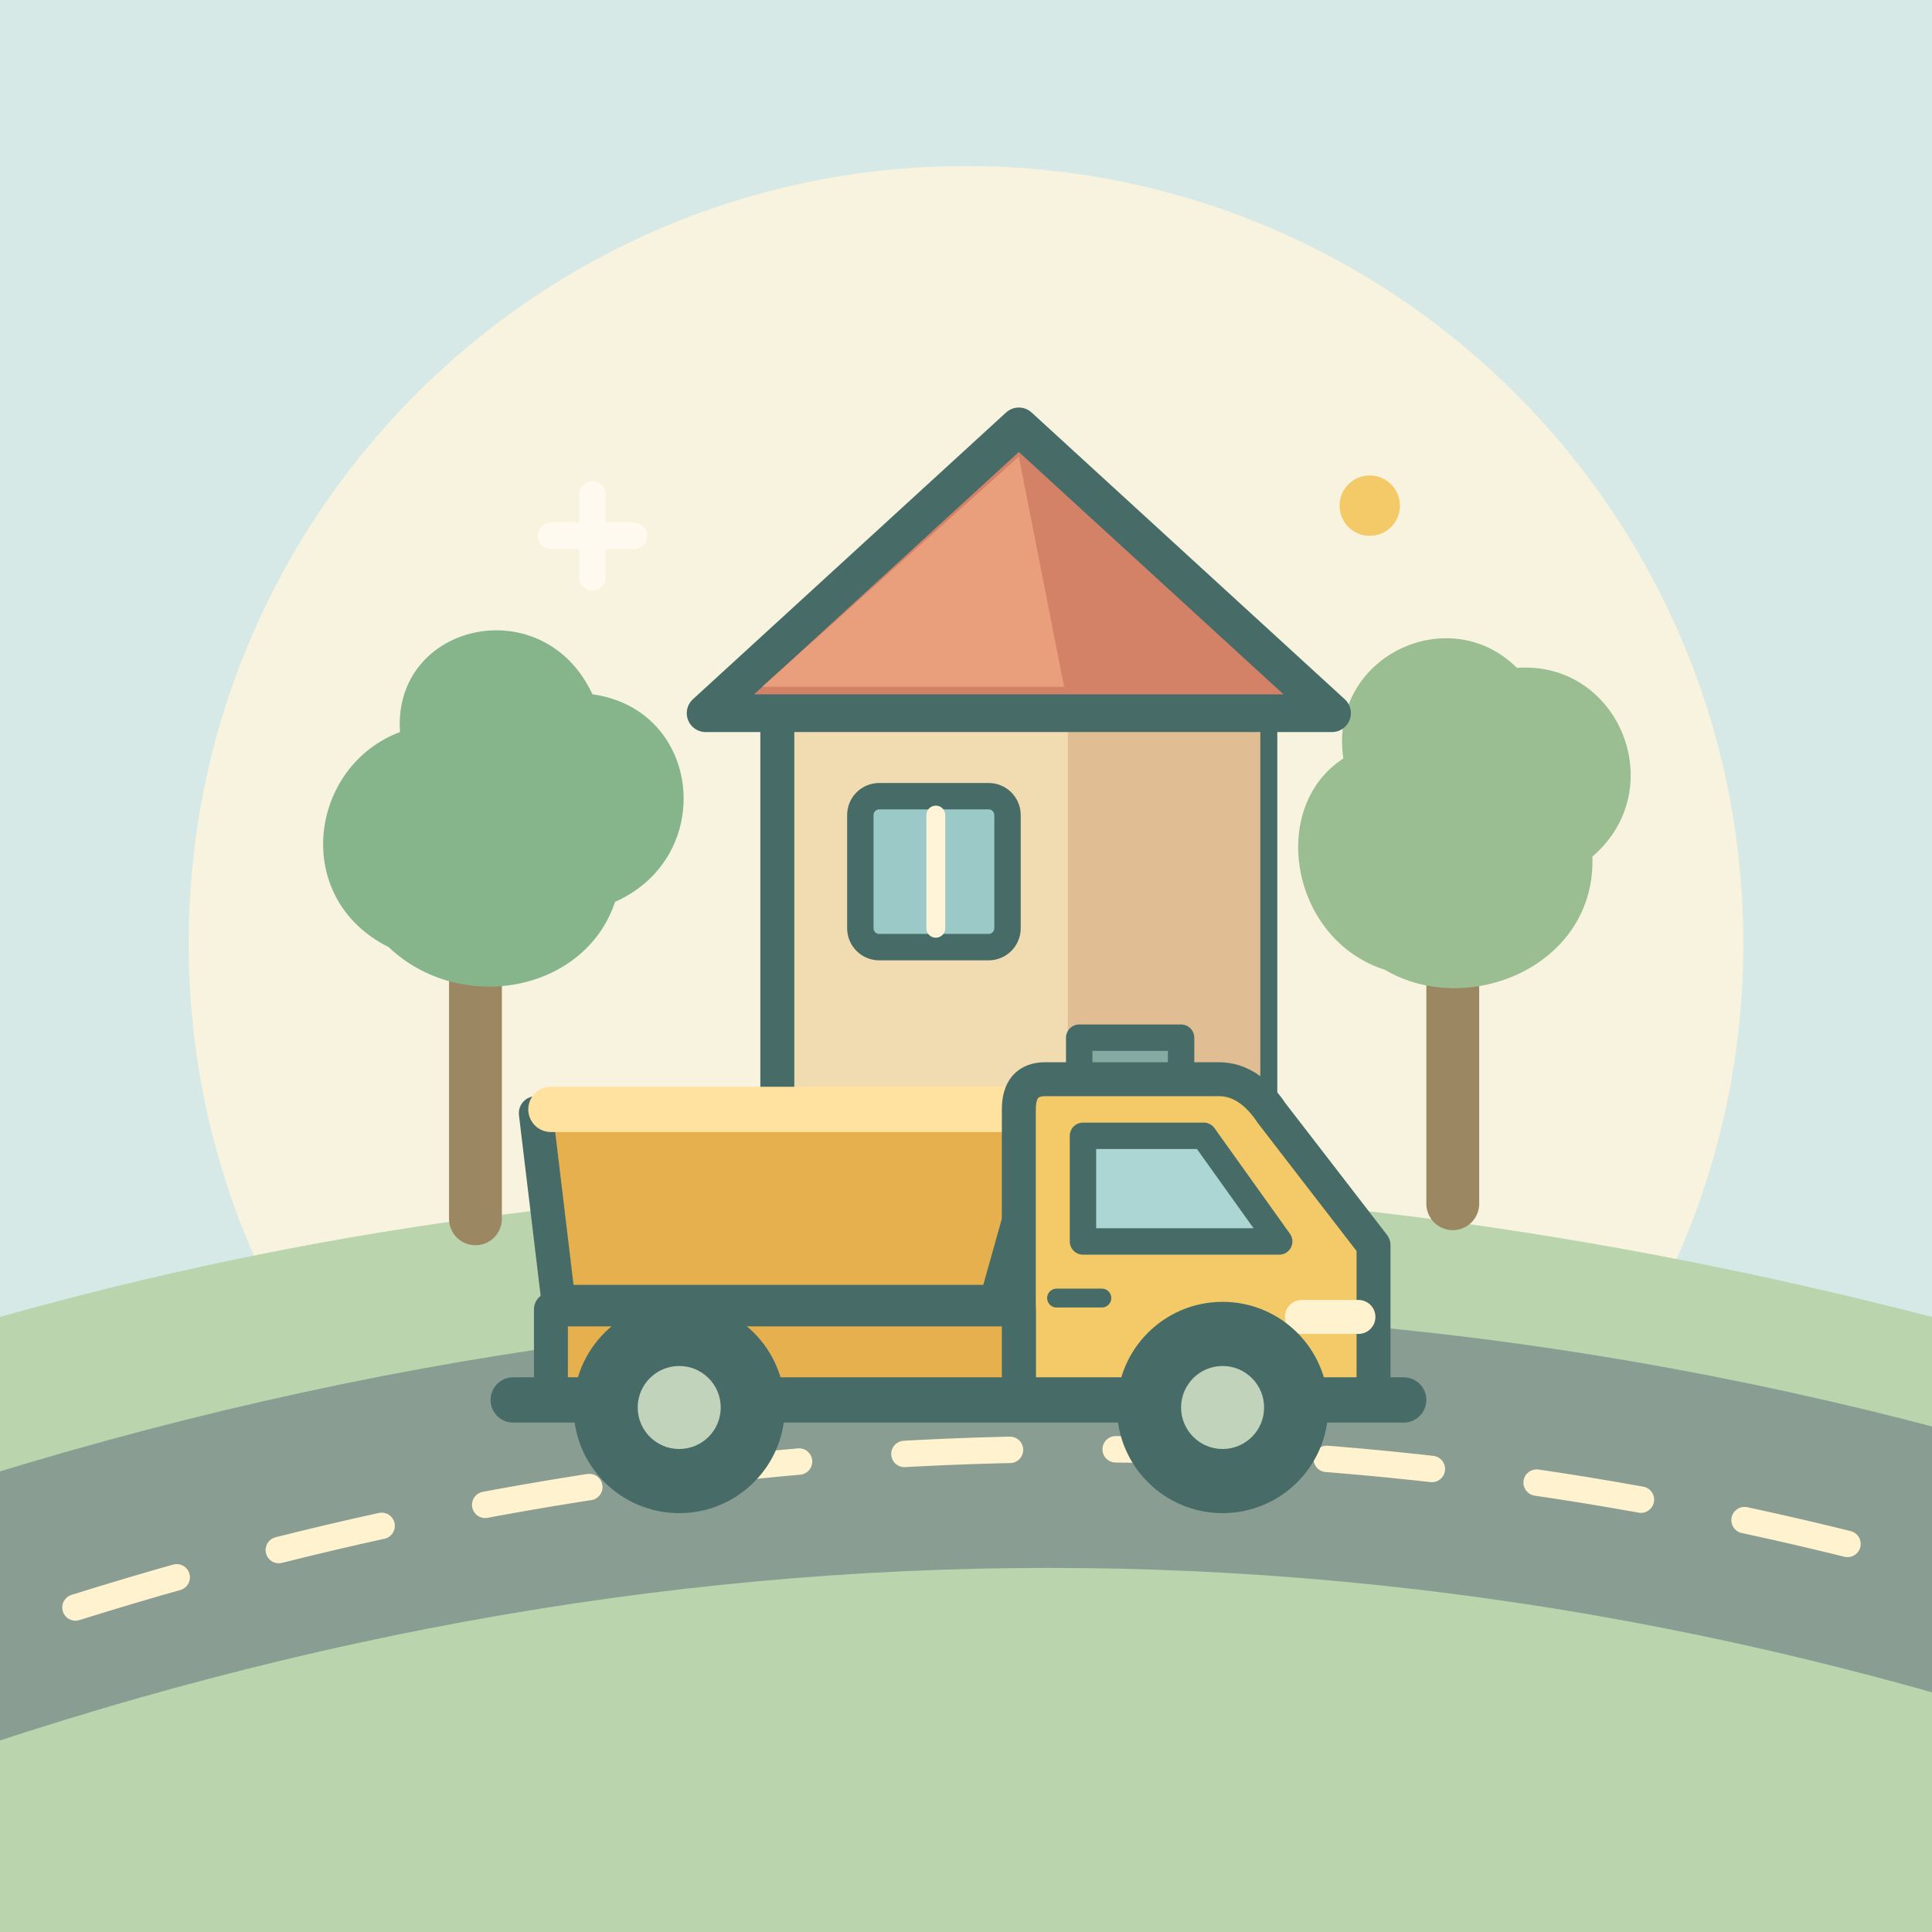
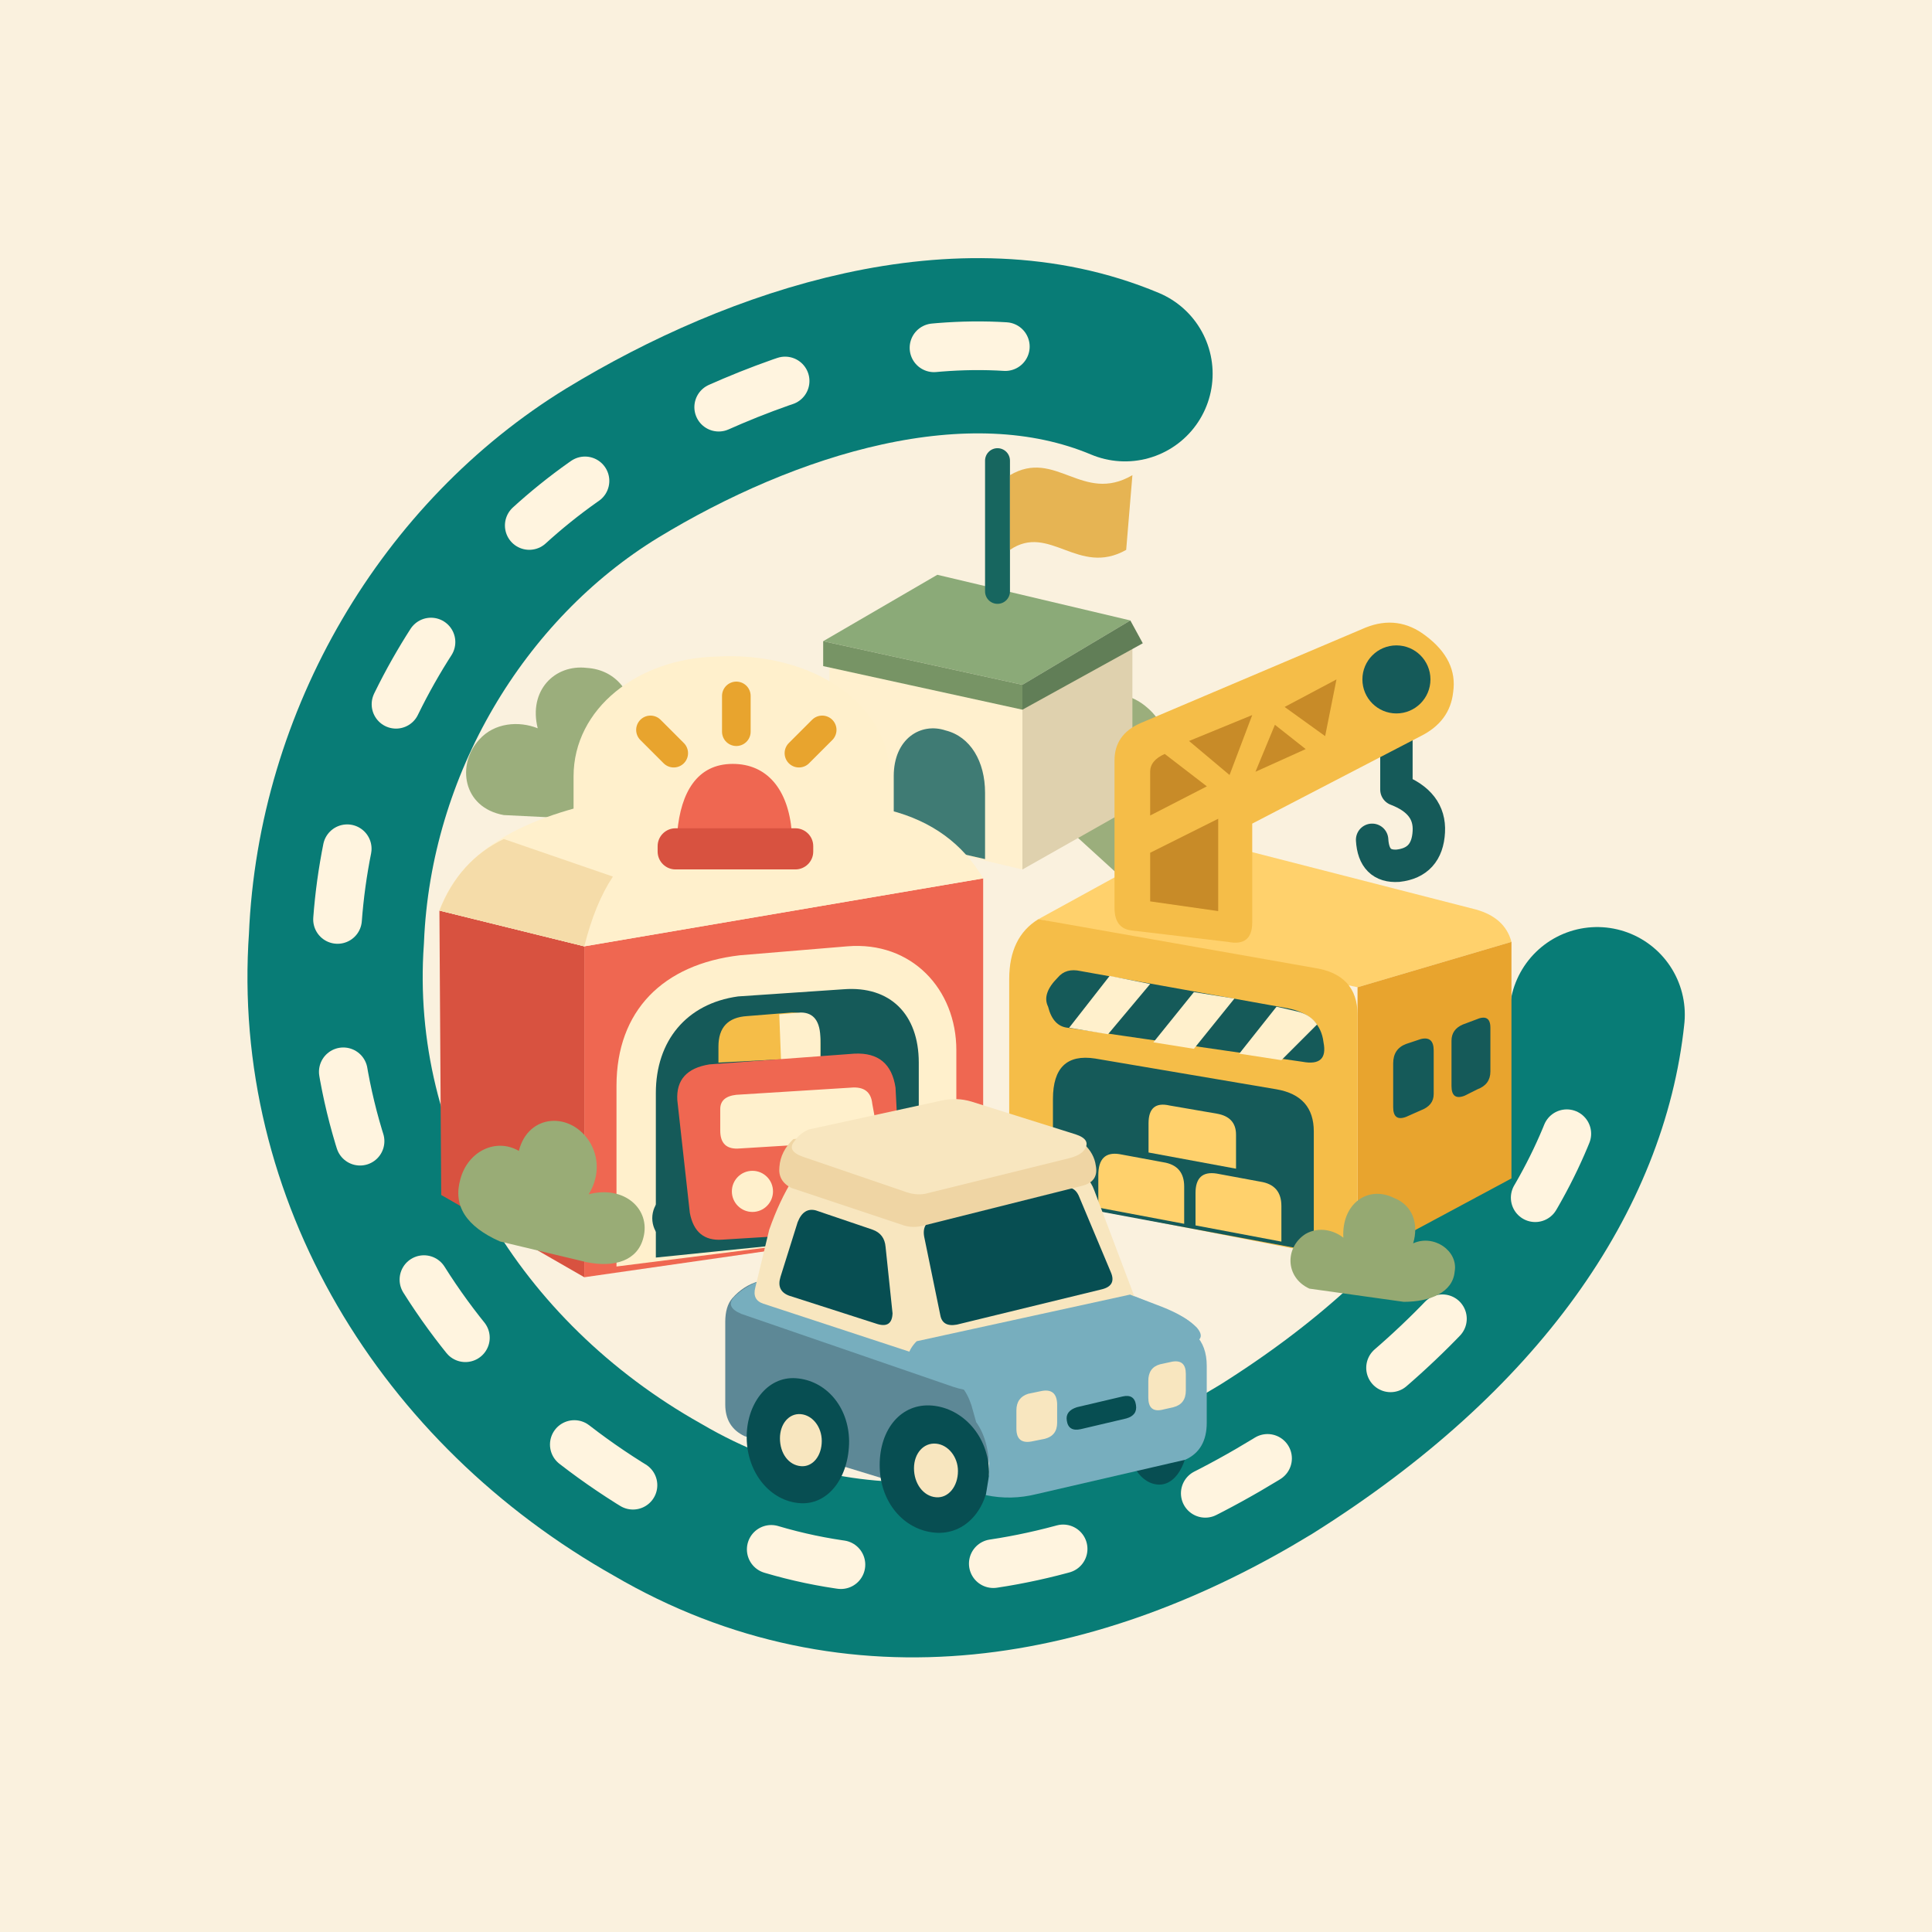
- <svg xmlns="http://www.w3.org/2000/svg" width="512" height="512" viewBox="0 0 512 512">
-   <rect width="512" height="512" fill="#d7e9e6" />
-   <circle cx="256" cy="250" r="206" fill="#f7f3df" />
-   <path d="M0 349Q245 280 512 349V512H0Z" fill="#bad4ad" />
-   <path d="M-64 448Q259 323 576 433" fill="none" stroke="#8a9d92" stroke-width="68" />
-   <path d="M20 426Q259 351 493 410" fill="none" stroke="#fff2ce" stroke-width="7" stroke-linecap="round" stroke-dasharray="28 28" />
-   <g stroke="#476c68" stroke-linejoin="round" stroke-linecap="round">
-     <path d="M126 257v66" fill="none" stroke="#9b8762" stroke-width="14" />
-     <path d="M385 249v70" fill="none" stroke="#9b8762" stroke-width="14" />
-     <path d="M103 251c-26-13-21-48 3-57-2-29 38-38 51-10 29 4 33 43 6 55-8 24-41 30-60 12Z" fill="#87b58b" stroke="none" />
-     <path d="M367 257c-25-8-31-43-11-56-4-27 28-42 46-24 27-2 41 32 20 50 1 29-33 43-55 30Z" fill="#9abd91" stroke="none" />
-     <path d="M206 188h128v140H206Z" fill="#f1dbb1" stroke-width="9" />
-     <path d="M283 188h51v140h-51Z" fill="#e0bd92" stroke="none" />
-     <path d="m187 189 83-76 83 76Z" fill="#d38268" stroke-width="10" />
-     <path d="m202 182 68-61 12 61Z" fill="#e99e7c" stroke="none" />
-     <rect x="228" y="211" width="39" height="40" rx="5" fill="#9ac9c7" stroke-width="7" />
-     <path d="M248 216v30" stroke="#fff4d7" stroke-width="5" />
-     <path d="M286 275h27v53h-27Z" fill="#85aaa1" stroke-width="7" />
-     <path d="M142 295h136l-14 50H148Z" fill="#e5b04d" stroke-width="9" />
-     <path d="M146 294h132" stroke="#ffe1a0" stroke-width="12" />
-     <path d="M277 286h46q8 0 14 9l27 35v40H270v-76q0-8 7-8Z" fill="#f4c967" stroke-width="9" />
-     <path d="M287 301h32l20 28h-52Z" fill="#abd6d3" stroke-width="7" />
-     <path d="M146 347h124v23H146Z" fill="#e5b04d" stroke-width="9" />
-     <path d="M136 371h236" stroke-width="12" />
-     <path d="M345 349h15" stroke="#fff3cf" stroke-width="9" />
-     <path d="M280 344h12" stroke-width="5" />
-     <circle cx="180" cy="373" r="25" fill="#476c68" stroke-width="6" />
-     <circle cx="324" cy="373" r="25" fill="#476c68" stroke-width="6" />
-     <circle cx="180" cy="373" r="11" fill="#c1d3bb" stroke="none" />
-     <circle cx="324" cy="373" r="11" fill="#c1d3bb" stroke="none" />
+ <svg xmlns="http://www.w3.org/2000/svg" viewBox="0 0 1024 1024" width="1024" height="1024">
+   <rect width="1024" height="1024" fill="#FAF1DE" />
+   <g id="road-loop" transform="translate(71.68 47.6) scale(.86)">
+     <g id="road">
+       <path d="M610 175C510 133 386 174 294 230C196 290 129 402 124 523C114 665 194 797 322 869C445 941 579 916 697 844C826 763 891 665 901 570" fill="none" stroke="#087C76" stroke-width="108" stroke-linecap="round" />
+       <path id="uniform-lane-markings" d="M610 175C510 133 386 174 294 230C196 290 129 402 124 523C114 665 194 797 322 869C445 941 579 916 697 844C826 763 891 665 901 570" fill="none" stroke="#FFF4DF" stroke-width="30" stroke-linecap="round" stroke-dasharray="44 94.248" stroke-dashoffset="62.248" />
+     </g>
  </g>
-   <path d="M157 131v22m-11-11h22" stroke="#fffaf0" stroke-width="7" stroke-linecap="round" />
-   <circle cx="363" cy="134" r="8" fill="#f4c967" />
+   <g id="town-content" transform="translate(0 -48)">
+     <g id="rear-greenery" fill="#9BAE7C">
+       <path d="M267 480 C245 476 242 453 254 440 C262 431 275 430 285 434 C280 414 294 400 311 402 C327 403 336 416 336 431 C352 420 373 429 375 447 C379 463 365 477 348 484Z" />
+       <path d="M557 479 C545 463 551 443 567 438 C570 417 592 409 608 423 C621 434 620 450 615 462 C636 454 653 469 648 487 L591 510Z" />
+     </g>
+     <g id="small-town-building-enlarged" transform="matrix(1.1 0 0 1.1 -38.9 -31.25)">
+       <g id="small-town-building">
+         <path d="M435 383 L528 405 L528 491 L435 469Z" fill="#FFF0CE" />
+         <path d="M528 405 L581 375 L581 461 L528 491Z" fill="#DFD1AE" />
+         <path d="M432 381 L487 349 L580 371 L528 402Z" fill="#8BAA78" />
+         <path d="M432 381 L528 402 L528 414 L432 393Z" fill="#779465" />
+         <path d="M528 402 L580 371 L586 382 L528 414Z" fill="#617E57" />
+         <path d="M466 476 V446 C466 428 479 420 491 424 C503 427 510 439 510 454 V486Z" fill="#3F7B74" />
+         <path d="M516 357 V294" fill="none" stroke="#17665F" stroke-width="12" stroke-linecap="round" />
+         <path d="M522 301 C544 288 557 315 581 301 L578 337 C555 350 541 324 522 337Z" fill="#E6B453" />
+       </g>
+     </g>
+     <g id="fire-station-placement-enlarged" transform="matrix(1.1 0 0 1.1 -37.7 -56.03786)">
+       <g id="fire-station-placement" transform="translate(139.1316 72.23689) scale(0.861842)">
+         <g id="fire-station">
+           <path d="M124 535L205 555V740L125 694Z" fill="#D85240" />
+           <path d="M205 555L428 517V708L205 740Z" fill="#EF6751" />
+           <path d="M124 535Q138 495 199 478V460C199 422 235 394 279 393C332 390 376 419 376 461V479Q411 488 428 517L205 555Z" fill="#FFF0CC" />
+           <path d="M124 535Q135 507 160 495L221 516Q211 531 205 555Z" fill="#F5DCA9" />
+           <path d="M257 491C259 469 268 453 288 453C307 453 319 467 321 491Z" fill="#EF6751" />
+           <rect x="246" y="489" width="87" height="23" rx="10" fill="#D85240" />
+           <path d="M242 434L255 447M290 415V435M338 434L325 447" fill="none" stroke="#E8A42E" stroke-width="16" stroke-linecap="round" />
+           <path d="M223 734V633C223 591 249 565 292 560L352 555C388 552 413 579 413 613V710Z" fill="#FFF0CC" />
+           <path d="M245 729V637C245 608 262 587 291 583L350 579C376 577 392 593 392 620V714Z" fill="#155A59" />
+           <g id="little-fire-engine">
+             <path d="M280 620V611Q280 595 296 594L321 592Q337 592 337 609V617Z" fill="#F5BD48" />
+             <path d="M314 593L326 592Q337 592 337 607V617L315 619Z" fill="#FFF0CC" />
+             <circle cx="258" cy="707" r="15" fill="#155A59" />
+             <circle cx="354" cy="712" r="15" fill="#155A59" />
+             <path d="M257 641Q256 624 275 621L356 615Q376 614 379 634L382 692Q383 710 363 714L282 719Q267 720 264 704Z" fill="#EF6751" />
+             <path d="M281 646Q281 639 290 638L354 634Q365 633 366 643L368 654Q369 663 357 664L292 668Q281 669 281 658Z" fill="#FFF0CC" />
+             <circle cx="299" cy="692" r="11.5" fill="#FFF0CC" />
+             <circle cx="359" cy="688" r="11.5" fill="#FFF0CC" />
+           </g>
+         </g>
+       </g>
+     </g>
+     <g id="construction-workshop-placement-enlarged" transform="matrix(1.1 0 0 1.1 -44.8 -92.11943)">
+       <g id="construction-workshop-placement" transform="translate(74.2258 164.3484) scale(0.7806452)">
+         <g id="cargo-workshop">
+           <path d="M598 520L680 475Q695 469 712 474L868 514Q886 519 890 534L795 562Z" fill="#FFD16C" />
+           <path d="M795 562L890 534V680L795 731Z" fill="#E8A42E" />
+           <path d="M580 557Q580 531 598 520L768 550Q795 554 795 579V731L580 689Z" fill="#F5BD48" />
+           <path d="M607 695V631Q607 602 633 606L745 625Q768 629 768 651V725Z" fill="#155A59" />
+           <path d="M604 574Q600 566 610 556Q615 550 624 552L752 575Q772 579 774 596Q777 611 761 608L616 587Q607 586 604 574Z" fill="#155A59" />
+           <path d="M617 587L642 555L667 560L641 591Z" fill="#FFF0CC" />
+           <path d="M669 596L694 565L719 569L694 600Z" fill="#FFF0CC" />
+           <path d="M722 603L745 574L758 577Q766 579 770 585L748 607Z" fill="#FFF0CC" />
+           <path d="M817 609Q817 600 825 597L834 594Q842 592 842 601V628Q842 635 834 638L825 642Q817 645 817 636Z" fill="#155A59" />
+           <path d="M853 595Q853 588 860 585L868 582Q877 578 877 587V614Q877 622 869 625L861 629Q853 632 853 623Z" fill="#155A59" />
+           <g id="cargo-blocks" fill="#FFD16C">
+             <path d="M666 646Q666 632 679 635L708 640Q720 642 720 653V674L666 664Z" />
+             <path d="M635 678Q635 663 648 665L675 670Q688 672 688 685V708L635 698Z" />
+             <path d="M695 689Q695 675 708 677L735 682Q748 684 748 697V719L695 709Z" />
+           </g>
+           <g id="toy-crane">
+             <path d="M819 393V440Q840 448 839 466Q838 485 820 487Q805 488 804 471" fill="none" stroke="#155A59" stroke-width="20" stroke-linecap="round" stroke-linejoin="round" />
+             <path d="M645 422Q645 406 661 399L800 340Q820 332 837 345Q857 360 854 380Q852 398 834 407L730 461V522Q730 537 715 534L656 527Q645 526 645 513Z" fill="#F5BD48" />
+             <path d="M667 429Q667 422 676 418L702 438L667 456Z" fill="#C88B28" />
+             <path d="M691 410L730 394L716 431Z" fill="#C88B28" />
+             <path d="M750 389L782 372L775 407Z" fill="#C88B28" />
+             <path d="M732 429L744 400L763 415Z" fill="#C88B28" />
+             <path d="M667 479L709 458V515L667 509Z" fill="#C88B28" />
+             <circle cx="819" cy="372" r="21" fill="#155A59" />
+           </g>
+         </g>
+       </g>
+     </g>
+     <g id="base-greenery">
+       <path d="M241 706 C223 698 216 687 220 673 C224 658 239 651 251 658 C256 638 279 637 289 654 C294 663 293 673 288 681 C307 676 321 689 317 704 C314 716 302 720 287 717Z" fill="#99AC76" transform="translate(24 0)" />
+       <path d="M694 731 C681 725 681 709 692 702 C699 698 707 700 712 704 C711 686 725 676 739 683 C749 687 752 697 749 707 C760 702 773 711 771 722 C770 733 758 738 744 738Z" fill="#95A972" />
+     </g>
+   </g>
+   <g id="foreground-toy-car-enlarged" transform="matrix(1.1 0 0 1.1 -51.2 -85.14925)">
+     <g id="foreground-toy-car" transform="translate(383.5991 578.2122) scale(0.2583519)">
+       <g id="toy-car">
+         <path id="far-front-tire" fill="#074E52" d="M913 730C913 792 887 835 852 830C817 825 795 781 796 727C797 672 819 632 855 636C890 640 914 680 913 730Z" />
+         <path fill="#5D8896" d="M111 451Q82 459 61 483Q48 498 48 527L48 681Q48 723 84 740L463 856Q493 866 532 854L551 676Q549 638 510 619L145 460Q125 452 111 451Z" />
+         <path fill="#77AEBE" d="M112 451Q86 460 65 480Q47 499 78 512L473 648Q515 662 553 651L913 568Q948 561 927 537Q906 516 863 499L803 476L405 557L145 454Q127 448 112 451Z" />
+         <path fill="#F8E6BF" d="M174 261Q149 301 130 355L104 463Q98 486 119 493L396 584L812 482L736 281Q726 254 701 245L215 240Q185 239 174 261Z" />
+         <path fill="#074E52" d="M217 319Q194 313 183 341L151 443Q143 469 167 478L332 531Q359 539 360 511L347 387Q345 363 323 355Z" />
+         <path fill="#074E52" d="M443 333Q414 340 419 368L449 514Q453 537 480 532L751 466Q778 459 767 434L707 291Q698 272 678 278Z" />
+         <path fill="#EFD5A4" d="M175 186Q151 209 149 238Q146 264 171 277L378 346Q397 353 419 347L714 273Q745 265 739 235Q736 213 717 195L461 150Z" />
+         <path fill="#F8E6BF" d="M204 168L452 114Q480 108 507 116L701 177Q732 187 717 207Q709 217 688 222L425 287Q407 292 386 285L193 219Q162 208 177 190Q187 175 204 168Z" />
+         <path fill="#77AEBE" d="M405 563L803 476L889 512Q924 527 932 551L549 646Q520 651 492 642L406 612Q381 604 389 589Q393 575 405 563Z" />
+         <g fill="#074E52">
+           <path d="M279 749C279 817 240 869 187 865C132 861 89 809 88 744C87 681 126 628 180 632C235 636 278 684 279 749Z" />
+           <path d="M540 807C540 875 496 925 439 920C381 915 336 863 336 794C336 727 376 678 434 683C491 688 539 740 540 807Z" />
+         </g>
+         <path fill="#77AEBE" d="M544 646L925 551Q946 572 946 609L946 715Q946 766 906 784L629 848Q581 860 534 850L540 813Q542 750 516 714L507 682Q500 661 489 648Q518 653 544 646Z" />
+         <g fill="#F8E6BF">
+           <path d="M228 749C228 777 211 798 189 796C166 794 150 772 150 744C150 717 167 697 189 699C211 701 228 723 228 749Z" />
+           <path d="M482 805C482 834 464 856 441 854C417 852 400 828 400 800C400 772 418 752 441 754C464 756 482 779 482 805Z" />
+           <path d="M613 661L637 656Q666 650 667 680L667 715Q667 739 644 745L619 750Q591 755 591 726L591 692Q591 668 613 661Z" />
+           <path d="M859 606L882 601Q907 597 907 624L907 655Q907 680 884 686L862 691Q837 696 837 668L837 637Q837 612 859 606Z" />
+         </g>
+         <path fill="#074E52" d="M704 686L789 666Q811 661 814 682Q817 701 796 707L711 727Q688 732 685 711Q682 693 704 686Z" />
+       </g>
+     </g>
+   </g>
</svg>
